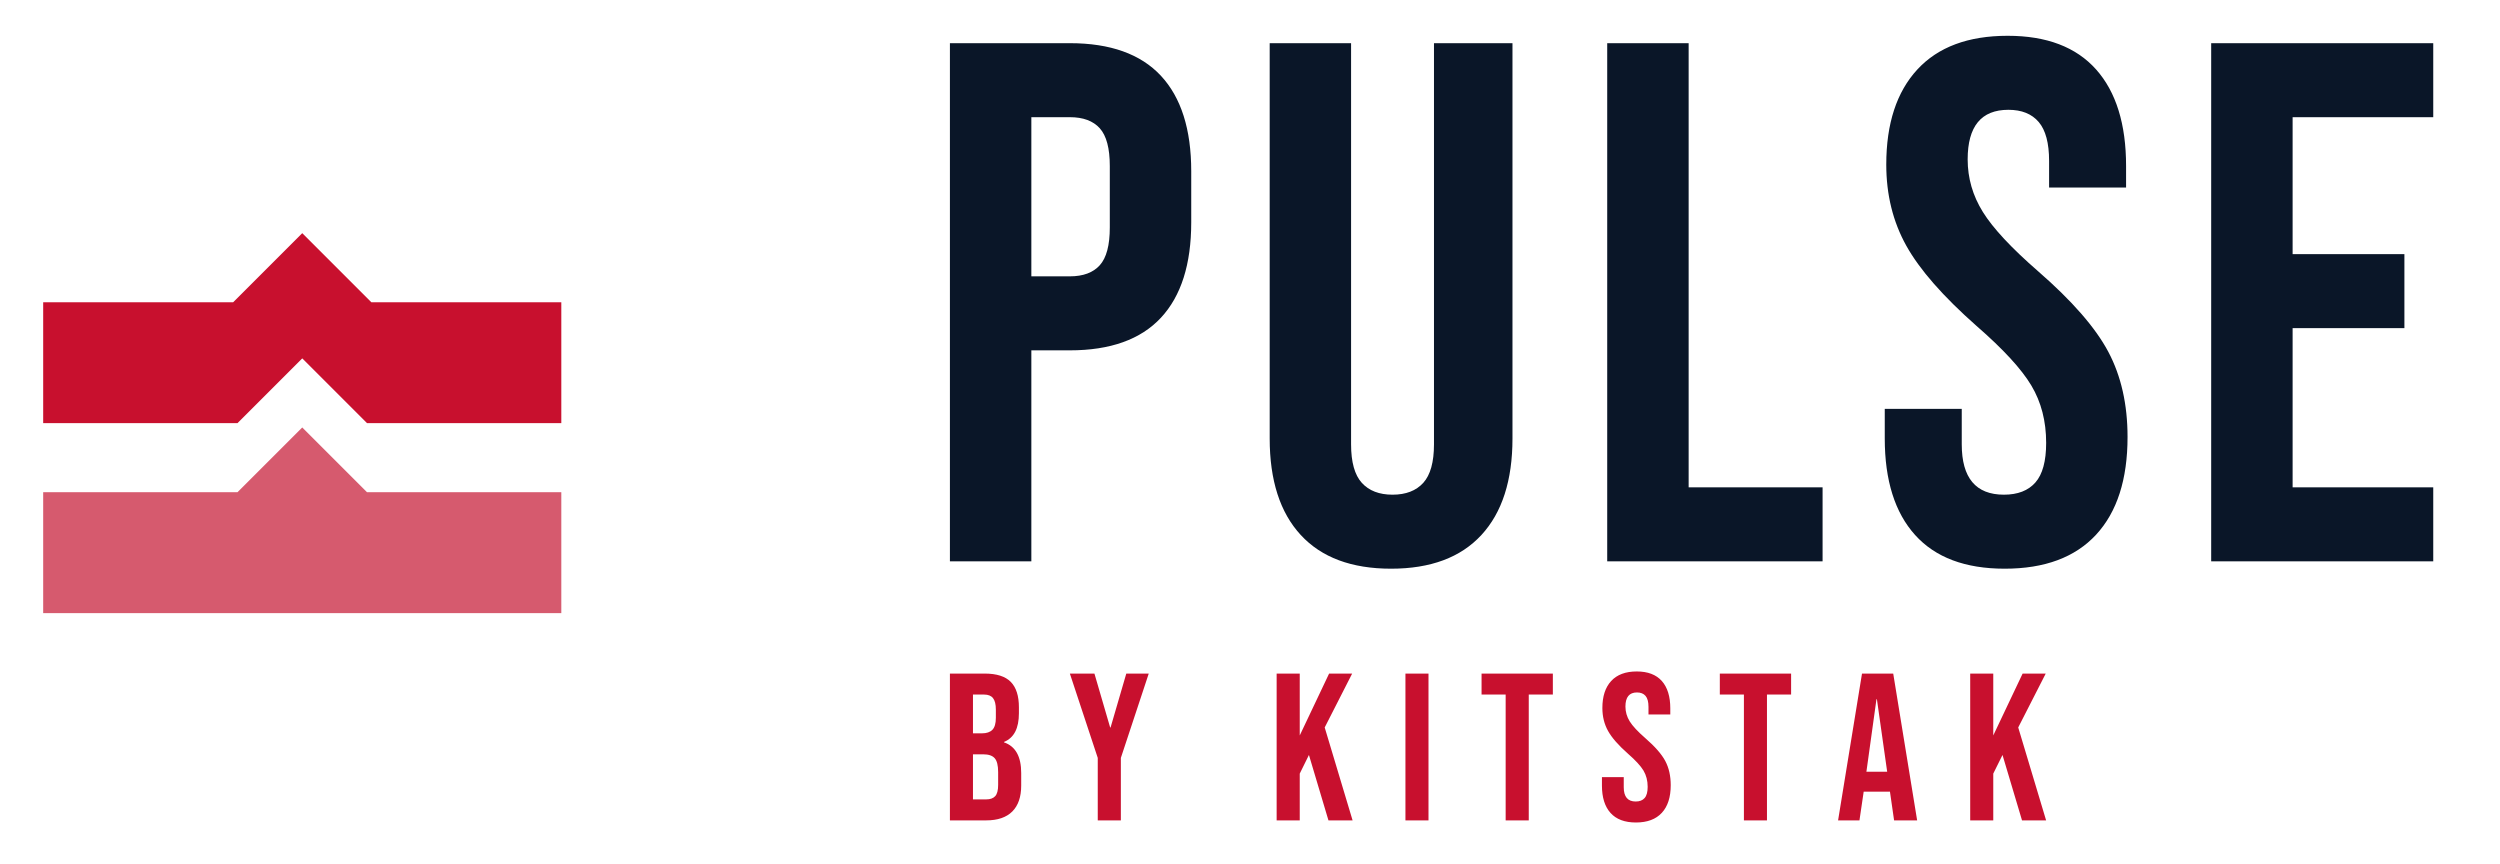
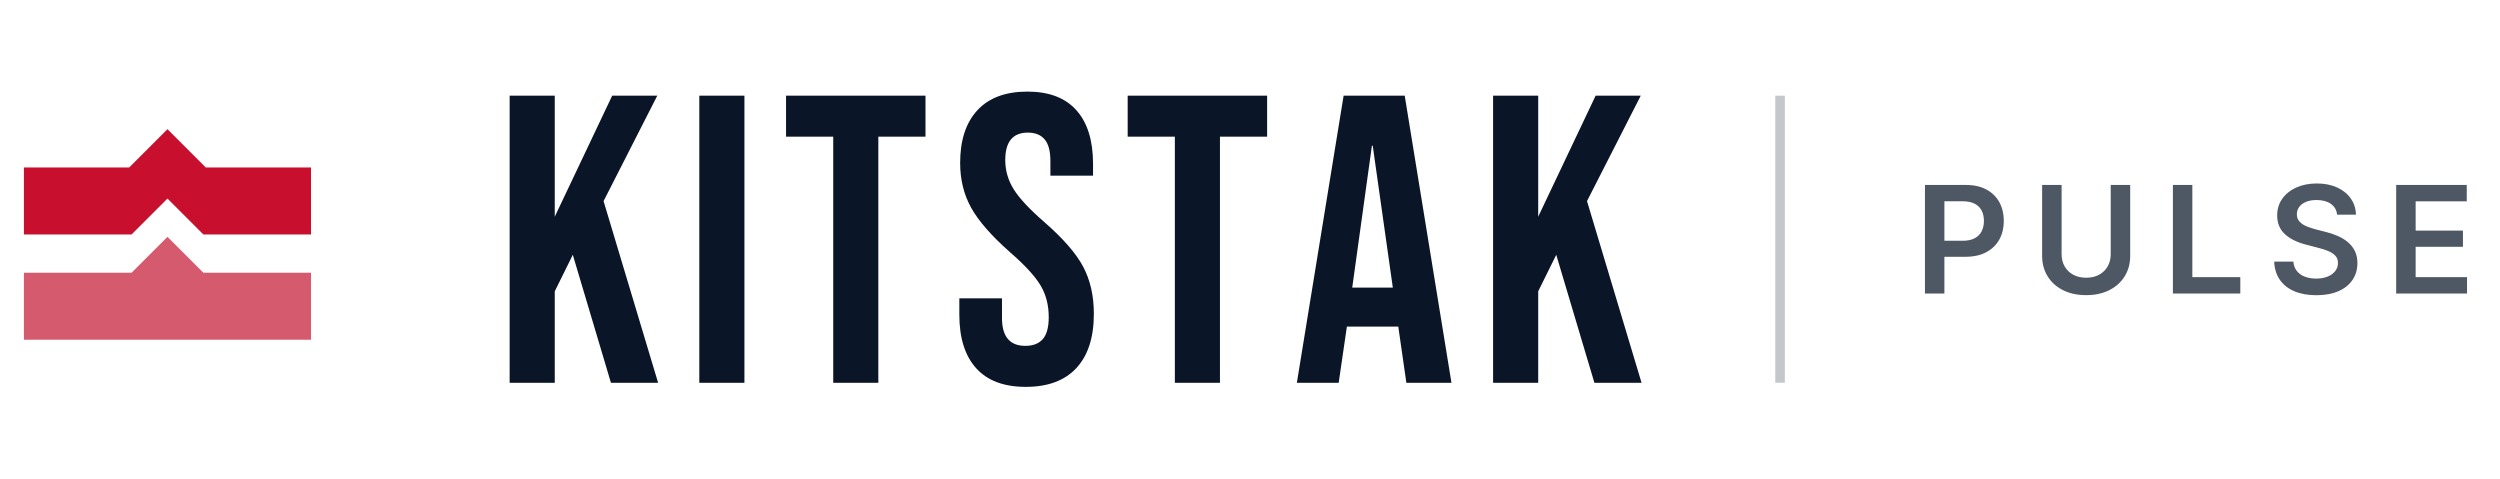
- <svg xmlns="http://www.w3.org/2000/svg" viewBox="30 0 579 200" role="img" aria-label="KitStak Pulse">
+ <svg xmlns="http://www.w3.org/2000/svg" viewBox="30 0 1045 200" role="img" aria-label="KitStak Pulse">
  <g>
    <path d="M40 70H84L100 54L116 70H160V98H115L100 83L85 98H40Z" fill="#C8102E" />
    <path d="M40 114H85L100 99L115 114H160V142H40Z" fill="#D65A6E" />
  </g>
-   <path d="M250 10H277.77Q291.83 10 298.86 17.54Q305.89 25.09 305.89 39.66V51.49Q305.89 66.06 298.86 73.6Q291.83 81.14 277.77 81.14H268.86V130H250ZM277.77 64Q282.4 64 284.71 61.43Q287.03 58.86 287.03 52.69V38.46Q287.03 32.29 284.71 29.71Q282.4 27.14 277.77 27.14H268.86V64Z M324.06 101.54V10H342.91V102.91Q342.91 109.09 345.4 111.83Q347.89 114.57 352.51 114.57Q357.14 114.57 359.63 111.83Q362.11 109.09 362.11 102.91V10H380.29V101.54Q380.29 116.11 373.09 123.91Q365.89 131.71 352.17 131.71Q338.46 131.71 331.26 123.91Q324.06 116.11 324.06 101.54Z M402.23 10H421.09V112.86H452.11V130H402.23Z M466.51 101.54V94.69H484.34V102.91Q484.34 114.57 494.11 114.57Q498.91 114.57 501.4 111.74Q503.89 108.91 503.89 102.57Q503.89 95.03 500.46 89.29Q497.03 83.54 487.77 75.49Q476.11 65.2 471.49 56.89Q466.86 48.57 466.86 38.11Q466.86 23.89 474.06 16.09Q481.26 8.29 494.97 8.29Q508.51 8.29 515.46 16.09Q522.4 23.89 522.4 38.46V43.43H504.57V37.26Q504.57 31.09 502.17 28.26Q499.77 25.43 495.14 25.43Q485.71 25.43 485.71 36.91Q485.71 43.43 489.23 49.09Q492.74 54.74 502 62.8Q513.83 73.09 518.29 81.49Q522.74 89.89 522.74 101.2Q522.74 115.94 515.46 123.83Q508.17 131.71 494.29 131.71Q480.57 131.71 473.54 123.91Q466.51 116.11 466.51 101.54Z M542.11 10H593.54V27.14H560.97V58.86H586.86V76H560.97V112.86H593.54V130H542.11Z" fill="#0A1628" />
-   <path d="M250 156H258.06Q262.19 156 264.09 157.92Q265.98 159.84 265.98 163.82V165.18Q265.98 167.8 265.13 169.45Q264.28 171.11 262.53 171.83V171.93Q266.51 173.29 266.51 179.02V181.94Q266.51 185.87 264.45 187.94Q262.39 190 258.4 190H250ZM257.43 169.84Q259.03 169.84 259.84 169.02Q260.64 168.19 260.64 166.25V164.35Q260.64 162.51 259.98 161.68Q259.33 160.86 257.92 160.86H255.34V169.84ZM258.4 185.14Q259.81 185.14 260.49 184.39Q261.17 183.64 261.17 181.79V178.83Q261.17 176.5 260.37 175.6Q259.57 174.7 257.72 174.7H255.34V185.14Z M284.24 175.53 277.78 156H283.47L287.11 168.48H287.21L290.85 156H296.05L289.59 175.53V190H284.24Z M325.67 156H331.02V170.33L337.82 156H343.16L336.8 168.48L343.26 190H337.67L333.15 174.85L331.02 179.17V190H325.67Z M355.5 156H360.84V190H355.5Z M378.71 160.86H373.13V156H389.64V160.86H384.06V190H378.71Z M401.01 181.94V179.99H406.06V182.33Q406.06 185.63 408.83 185.63Q410.19 185.63 410.89 184.83Q411.6 184.03 411.6 182.23Q411.6 180.09 410.63 178.46Q409.65 176.84 407.03 174.55Q403.73 171.64 402.42 169.28Q401.11 166.93 401.11 163.97Q401.11 159.93 403.15 157.72Q405.19 155.51 409.07 155.51Q412.91 155.51 414.88 157.72Q416.84 159.93 416.84 164.06V165.47H411.79V163.72Q411.79 161.97 411.11 161.17Q410.43 160.37 409.12 160.37Q406.45 160.37 406.45 163.63Q406.45 165.47 407.44 167.07Q408.44 168.68 411.06 170.96Q414.41 173.87 415.68 176.25Q416.94 178.63 416.94 181.84Q416.94 186.02 414.88 188.25Q412.81 190.49 408.88 190.49Q404.99 190.49 403 188.28Q401.01 186.07 401.01 181.94Z M433.89 160.86H428.31V156H444.82V160.86H439.23V190H433.89Z M461.24 156H468.47L474.01 190H468.67L467.7 183.25V183.35H461.63L460.65 190H455.7ZM467.07 178.73 464.69 161.93H464.59L462.26 178.73Z M486.3 156H491.64V170.33L498.44 156H503.79L497.42 168.48L503.88 190H498.3L493.78 174.85L491.64 179.17V190H486.3Z" fill="#C8102E" />
+   <path d="M243.03 40H261.89V90.57L285.89 40H304.74L282.29 84.06L305.09 160H285.37L269.43 106.51L261.89 121.77V160H243.03ZM322.31 40H341.17V160H322.31ZM378.29 57.14H358.57V40H416.86V57.14H397.14V160H378.29ZM431 131.54V124.69H448.83V132.91Q448.83 144.57 458.6 144.57Q463.4 144.57 465.89 141.74Q468.37 138.91 468.37 132.57Q468.37 125.03 464.94 119.29Q461.51 113.54 452.26 105.49Q440.6 95.2 435.97 86.89Q431.34 78.57 431.34 68.11Q431.34 53.89 438.54 46.09Q445.74 38.29 459.46 38.29Q473 38.29 479.94 46.09Q486.89 53.89 486.89 68.46V73.43H469.06V67.26Q469.06 61.09 466.66 58.26Q464.26 55.43 459.63 55.43Q450.2 55.43 450.2 66.91Q450.2 73.43 453.71 79.09Q457.23 84.74 466.49 92.8Q478.31 103.09 482.77 111.49Q487.23 119.89 487.23 131.2Q487.23 145.94 479.94 153.83Q472.66 161.71 458.77 161.71Q445.06 161.71 438.03 153.91Q431 146.11 431 131.54ZM521.09 57.14H501.37V40H559.66V57.14H539.94V160H521.09ZM591.63 40H617.17L636.71 160H617.86L614.43 136.17V136.51H593L589.57 160H572.09ZM612.2 120.23 603.8 60.91H603.46L595.23 120.23ZM654.11 40H672.97V90.57L696.97 40H715.83L693.37 84.06L716.17 160H696.46L680.51 106.51L672.97 121.77V160H654.11Z" fill="#0A1628" />
+   <rect x="772.06" y="40" width="4" height="120" fill="#0A1628" opacity="0.24" />
+   <path d="M834.63 122.7V77.3H851.6Q856.81 77.3 860.37 79.25Q863.94 81.2 865.77 84.6Q867.59 88 867.59 92.32Q867.59 96.68 865.75 100.06Q863.91 103.44 860.31 105.39Q856.72 107.34 851.48 107.34H842.76V122.7ZM842.76 100.64H850.41Q853.49 100.64 855.45 99.57Q857.42 98.51 858.35 96.62Q859.28 94.73 859.28 92.32Q859.28 89.91 858.35 88.06Q857.42 86.2 855.44 85.16Q853.46 84.13 850.35 84.13H842.76ZM902.02 123.37Q896.47 123.37 892.33 121.28Q888.18 119.2 885.9 115.49Q883.61 111.79 883.61 106.95V77.3H891.75V106.28Q891.75 109.11 893.01 111.33Q894.28 113.56 896.58 114.82Q898.88 116.09 902.02 116.09Q905.15 116.09 907.45 114.82Q909.75 113.56 911.02 111.33Q912.28 109.11 912.28 106.28V77.3H920.42V106.95Q920.42 111.79 918.12 115.49Q915.82 119.2 911.69 121.28Q907.56 123.37 902.02 123.37ZM938.27 122.7V77.3H946.4V115.84H966.45V122.7ZM998.22 123.4Q992.95 123.4 989.06 121.75Q985.18 120.11 982.98 116.97Q980.79 113.83 980.61 109.35H988.62Q988.83 111.73 990.11 113.31Q991.39 114.9 993.5 115.68Q995.6 116.45 998.16 116.45Q1000.84 116.45 1002.9 115.63Q1004.95 114.81 1006.11 113.33Q1007.27 111.85 1007.27 109.9Q1007.27 108.14 1006.25 106.98Q1005.23 105.82 1003.38 105.01Q1001.54 104.2 999.07 103.6L993.92 102.25Q988.23 100.79 985.04 97.84Q981.86 94.88 981.86 90.07Q981.86 86.05 984.02 83.03Q986.18 80.01 989.93 78.35Q993.68 76.69 998.43 76.69Q1003.28 76.69 1006.93 78.37Q1010.59 80.04 1012.65 83Q1014.7 85.95 1014.79 89.73H1006.9Q1006.6 86.81 1004.3 85.21Q1002 83.61 998.31 83.61Q995.75 83.61 993.91 84.38Q992.06 85.16 991.07 86.5Q990.08 87.84 990.08 89.58Q990.08 91.47 991.26 92.69Q992.43 93.91 994.21 94.64Q995.99 95.37 997.82 95.83L1002.06 96.92Q1004.59 97.53 1006.96 98.54Q1009.34 99.54 1011.24 101.08Q1013.15 102.62 1014.28 104.81Q1015.4 107.01 1015.4 109.96Q1015.4 113.95 1013.36 116.99Q1011.32 120.02 1007.48 121.71Q1003.64 123.4 998.22 123.4ZM1031.6 122.7V77.3H1061.1V84.16H1039.74V96.4H1059.51V103.17H1039.74V115.84H1061.22V122.7Z" fill="#0A1628" opacity="0.72" />
</svg>
